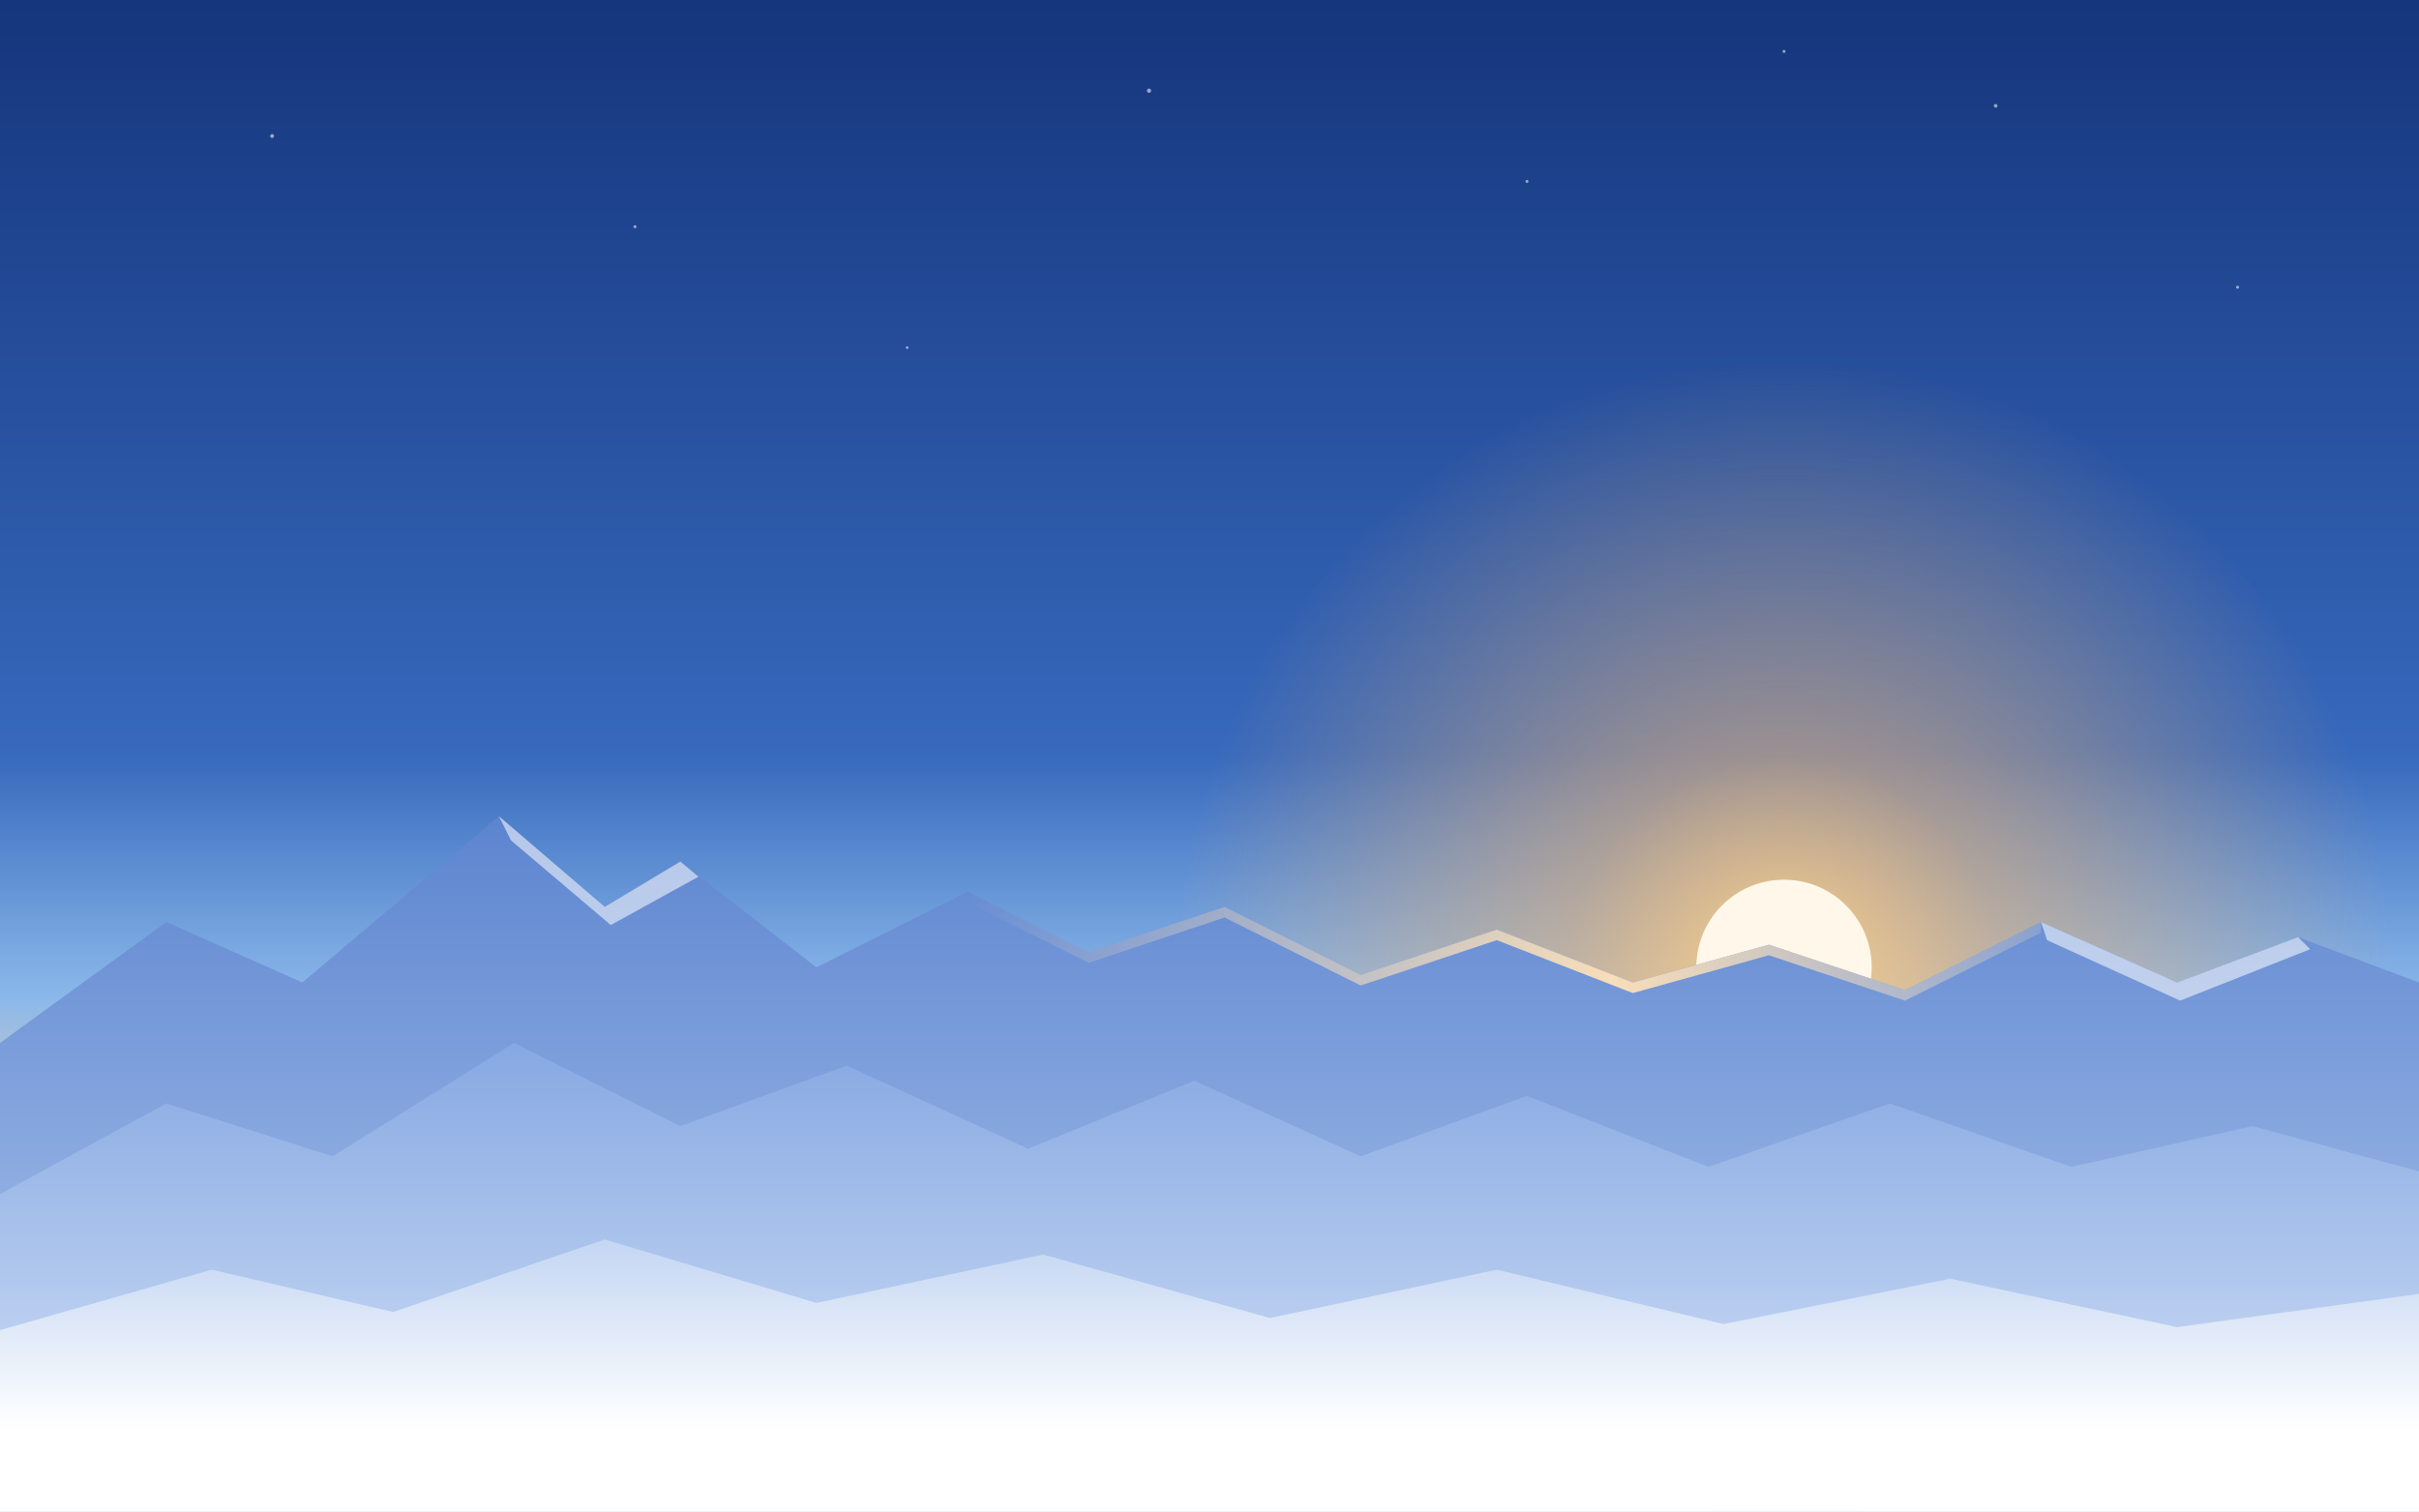
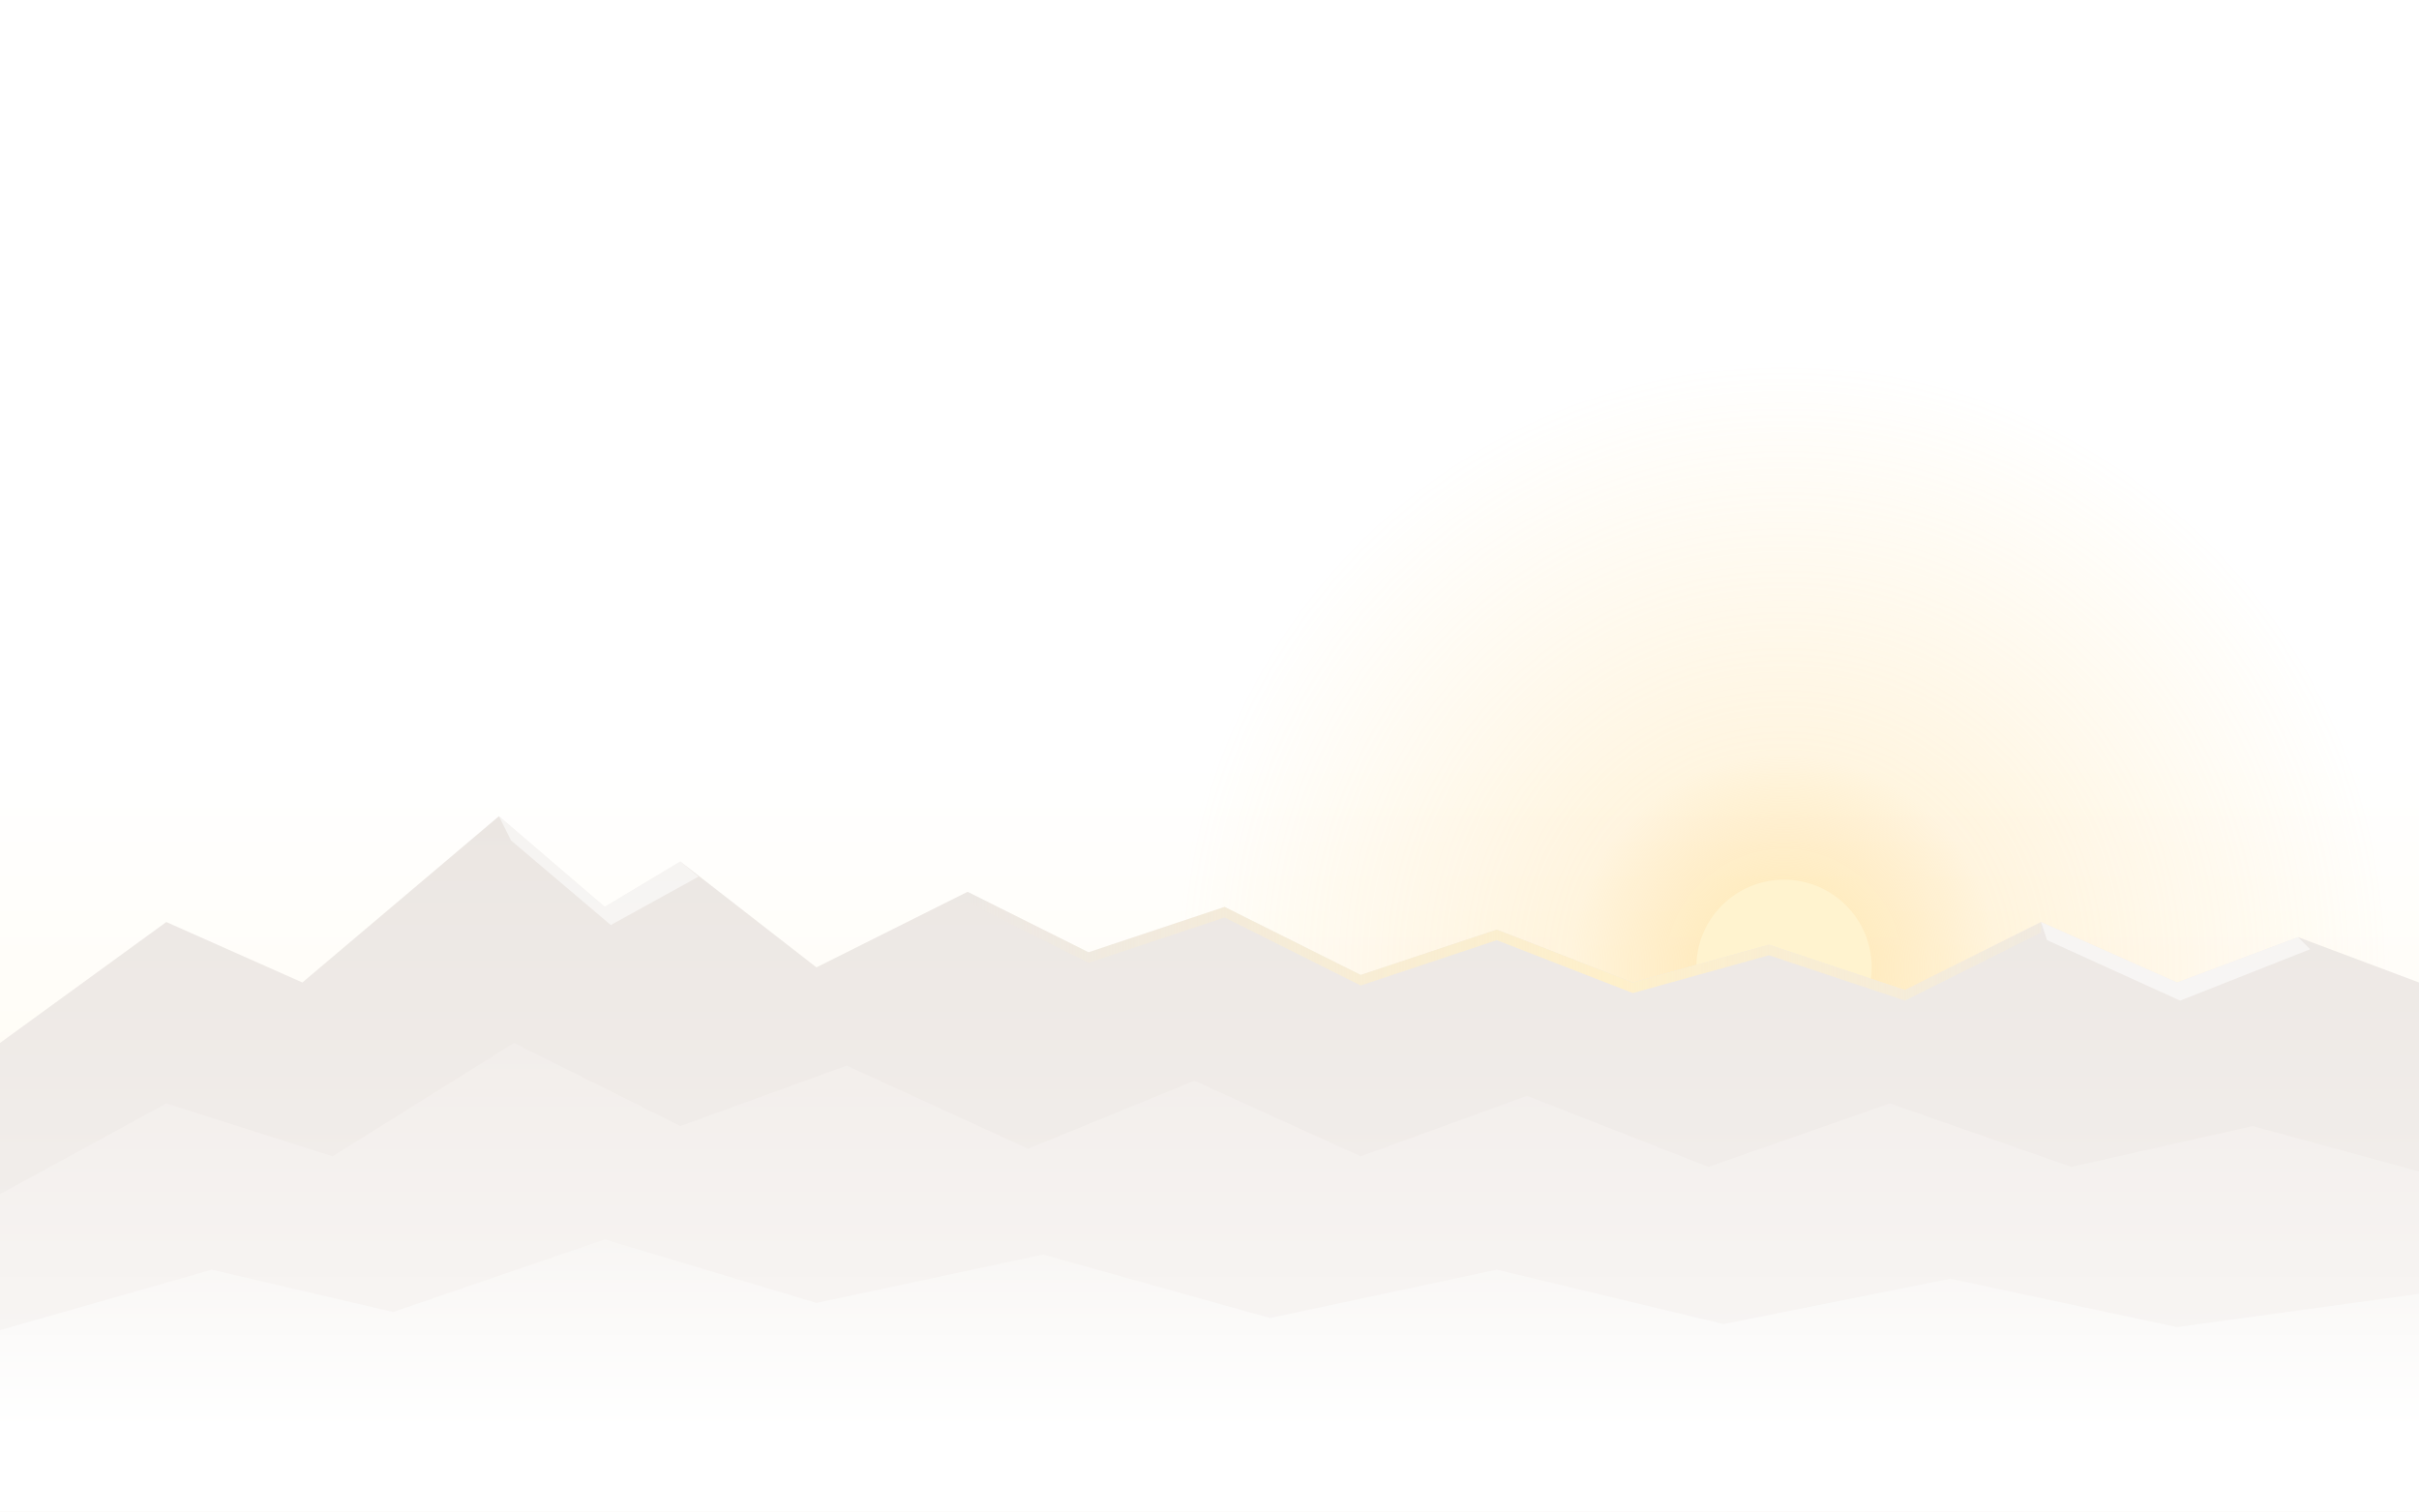
- <svg xmlns="http://www.w3.org/2000/svg" viewBox="0 0 1600 1000" preserveAspectRatio="xMidYMax slice" role="img" aria-label="Blue mountains at dawn with the sun coming up behind them">
+ <svg xmlns="http://www.w3.org/2000/svg" viewBox="0 0 1600 1000" preserveAspectRatio="xMidYMax slice" role="img" aria-label="White mountains at dawn with the sun coming up behind them">
  <defs>
    <linearGradient id="sky" x1="0" y1="0" x2="0" y2="1">
-       <stop offset="0" stop-color="#15357c" />
-       <stop offset="0.5" stop-color="#3769bd" />
-       <stop offset="0.66" stop-color="#8bb8ea" />
-       <stop offset="0.8" stop-color="#ffd9b0" />
-       <stop offset="0.92" stop-color="#fff3e4" />
+       <stop offset="0" stop-color="#ffffff" />
+       <stop offset="0.5" stop-color="#ffffff" />
+       <stop offset="0.66" stop-color="#fffdf8" />
+       <stop offset="0.8" stop-color="#fffaf0" />
+       <stop offset="0.92" stop-color="#fffdfa" />
      <stop offset="1" stop-color="#ffffff" />
    </linearGradient>
    <radialGradient id="glow" cx="0.5" cy="0.5" r="0.5">
-       <stop offset="0" stop-color="#ffd38a" stop-opacity="0.95" />
-       <stop offset="0.35" stop-color="#ffb866" stop-opacity="0.5" />
-       <stop offset="1" stop-color="#ffb866" stop-opacity="0" />
+       <stop offset="0" stop-color="#ffe3a3" stop-opacity="0.8" />
+       <stop offset="0.35" stop-color="#ffd98a" stop-opacity="0.26" />
+       <stop offset="1" stop-color="#ffd98a" stop-opacity="0" />
    </radialGradient>
    <linearGradient id="far" x1="0" y1="0" x2="0" y2="1">
-       <stop offset="0" stop-color="#5c84cf" />
-       <stop offset="1" stop-color="#b9cff1" />
+       <stop offset="0" stop-color="#ebe6e2" />
+       <stop offset="1" stop-color="#f7f4f2" />
    </linearGradient>
    <linearGradient id="mid" x1="0" y1="0" x2="0" y2="1">
-       <stop offset="0" stop-color="#86a8e2" />
-       <stop offset="1" stop-color="#dbe7f9" />
+       <stop offset="0" stop-color="#f2eeeb" />
+       <stop offset="1" stop-color="#fbf9f8" />
    </linearGradient>
    <linearGradient id="near" x1="0" y1="0" x2="0" y2="1">
-       <stop offset="0" stop-color="#c4d6f3" />
+       <stop offset="0" stop-color="#f8f6f4" />
      <stop offset="0.7" stop-color="#ffffff" />
    </linearGradient>
    <linearGradient id="lit" x1="0" y1="0" x2="1" y2="0">
-       <stop offset="0" stop-color="#ffe2b8" stop-opacity="0" />
-       <stop offset="0.6" stop-color="#ffe2b8" stop-opacity="0.95" />
-       <stop offset="1" stop-color="#ffe2b8" stop-opacity="0.2" />
+       <stop offset="0" stop-color="#fff0c9" stop-opacity="0" />
+       <stop offset="0.6" stop-color="#fff0c9" stop-opacity="0.95" />
+       <stop offset="1" stop-color="#fff0c9" stop-opacity="0.2" />
    </linearGradient>
  </defs>
  <rect width="1600" height="1000" fill="url(#sky)" />
  <g fill="#ffffff" opacity="0.55">
    <circle cx="180" cy="90" r="1.3" />
    <circle cx="420" cy="150" r="1" />
    <circle cx="760" cy="60" r="1.4" />
    <circle cx="1010" cy="120" r="1" />
    <circle cx="1320" cy="70" r="1.2" />
    <circle cx="1480" cy="190" r="1" />
    <circle cx="600" cy="230" r="0.9" />
    <circle cx="1180" cy="34" r="1" />
  </g>
  <circle cx="1180" cy="640" r="400" fill="url(#glow)" />
-   <circle cx="1180" cy="640" r="58" fill="#fff8ea" />
+   <circle cx="1180" cy="640" r="58" fill="#fff3cf" />
  <path d="M0 690 L110 610 L200 650 L330 540 L400 600 L450 570 L540 640 L640 590 L720 630 L810 600 L900 645 L990 615 L1080 650 L1170 625 L1260 655 L1350 610 L1440 650 L1520 620 L1600 650 L1600 1000 L0 1000 Z" fill="url(#far)" />
  <path d="M330 540 L400 600 L450 570 L462 580 L404 612 L338 556 Z M1350 610 L1440 650 L1520 620 L1528 628 L1442 662 L1354 622 Z" fill="#ffffff" opacity="0.55" />
  <path d="M640 590 L720 630 L810 600 L900 645 L990 615 L1080 650 L1170 625 L1260 655 L1350 610 L1350 617 L1260 662 L1170 632 L1080 657 L990 622 L900 652 L810 607 L720 637 L640 597 Z" fill="url(#lit)" />
  <path d="M0 790 L110 730 L220 765 L340 690 L450 745 L560 705 L680 760 L790 715 L900 765 L1010 725 L1130 772 L1250 730 L1370 772 L1490 745 L1600 775 L1600 1000 L0 1000 Z" fill="url(#mid)" />
  <path d="M0 880 L140 840 L260 868 L400 820 L540 862 L690 830 L840 872 L990 840 L1140 876 L1290 846 L1440 878 L1600 856 L1600 1000 L0 1000 Z" fill="url(#near)" />
</svg>
